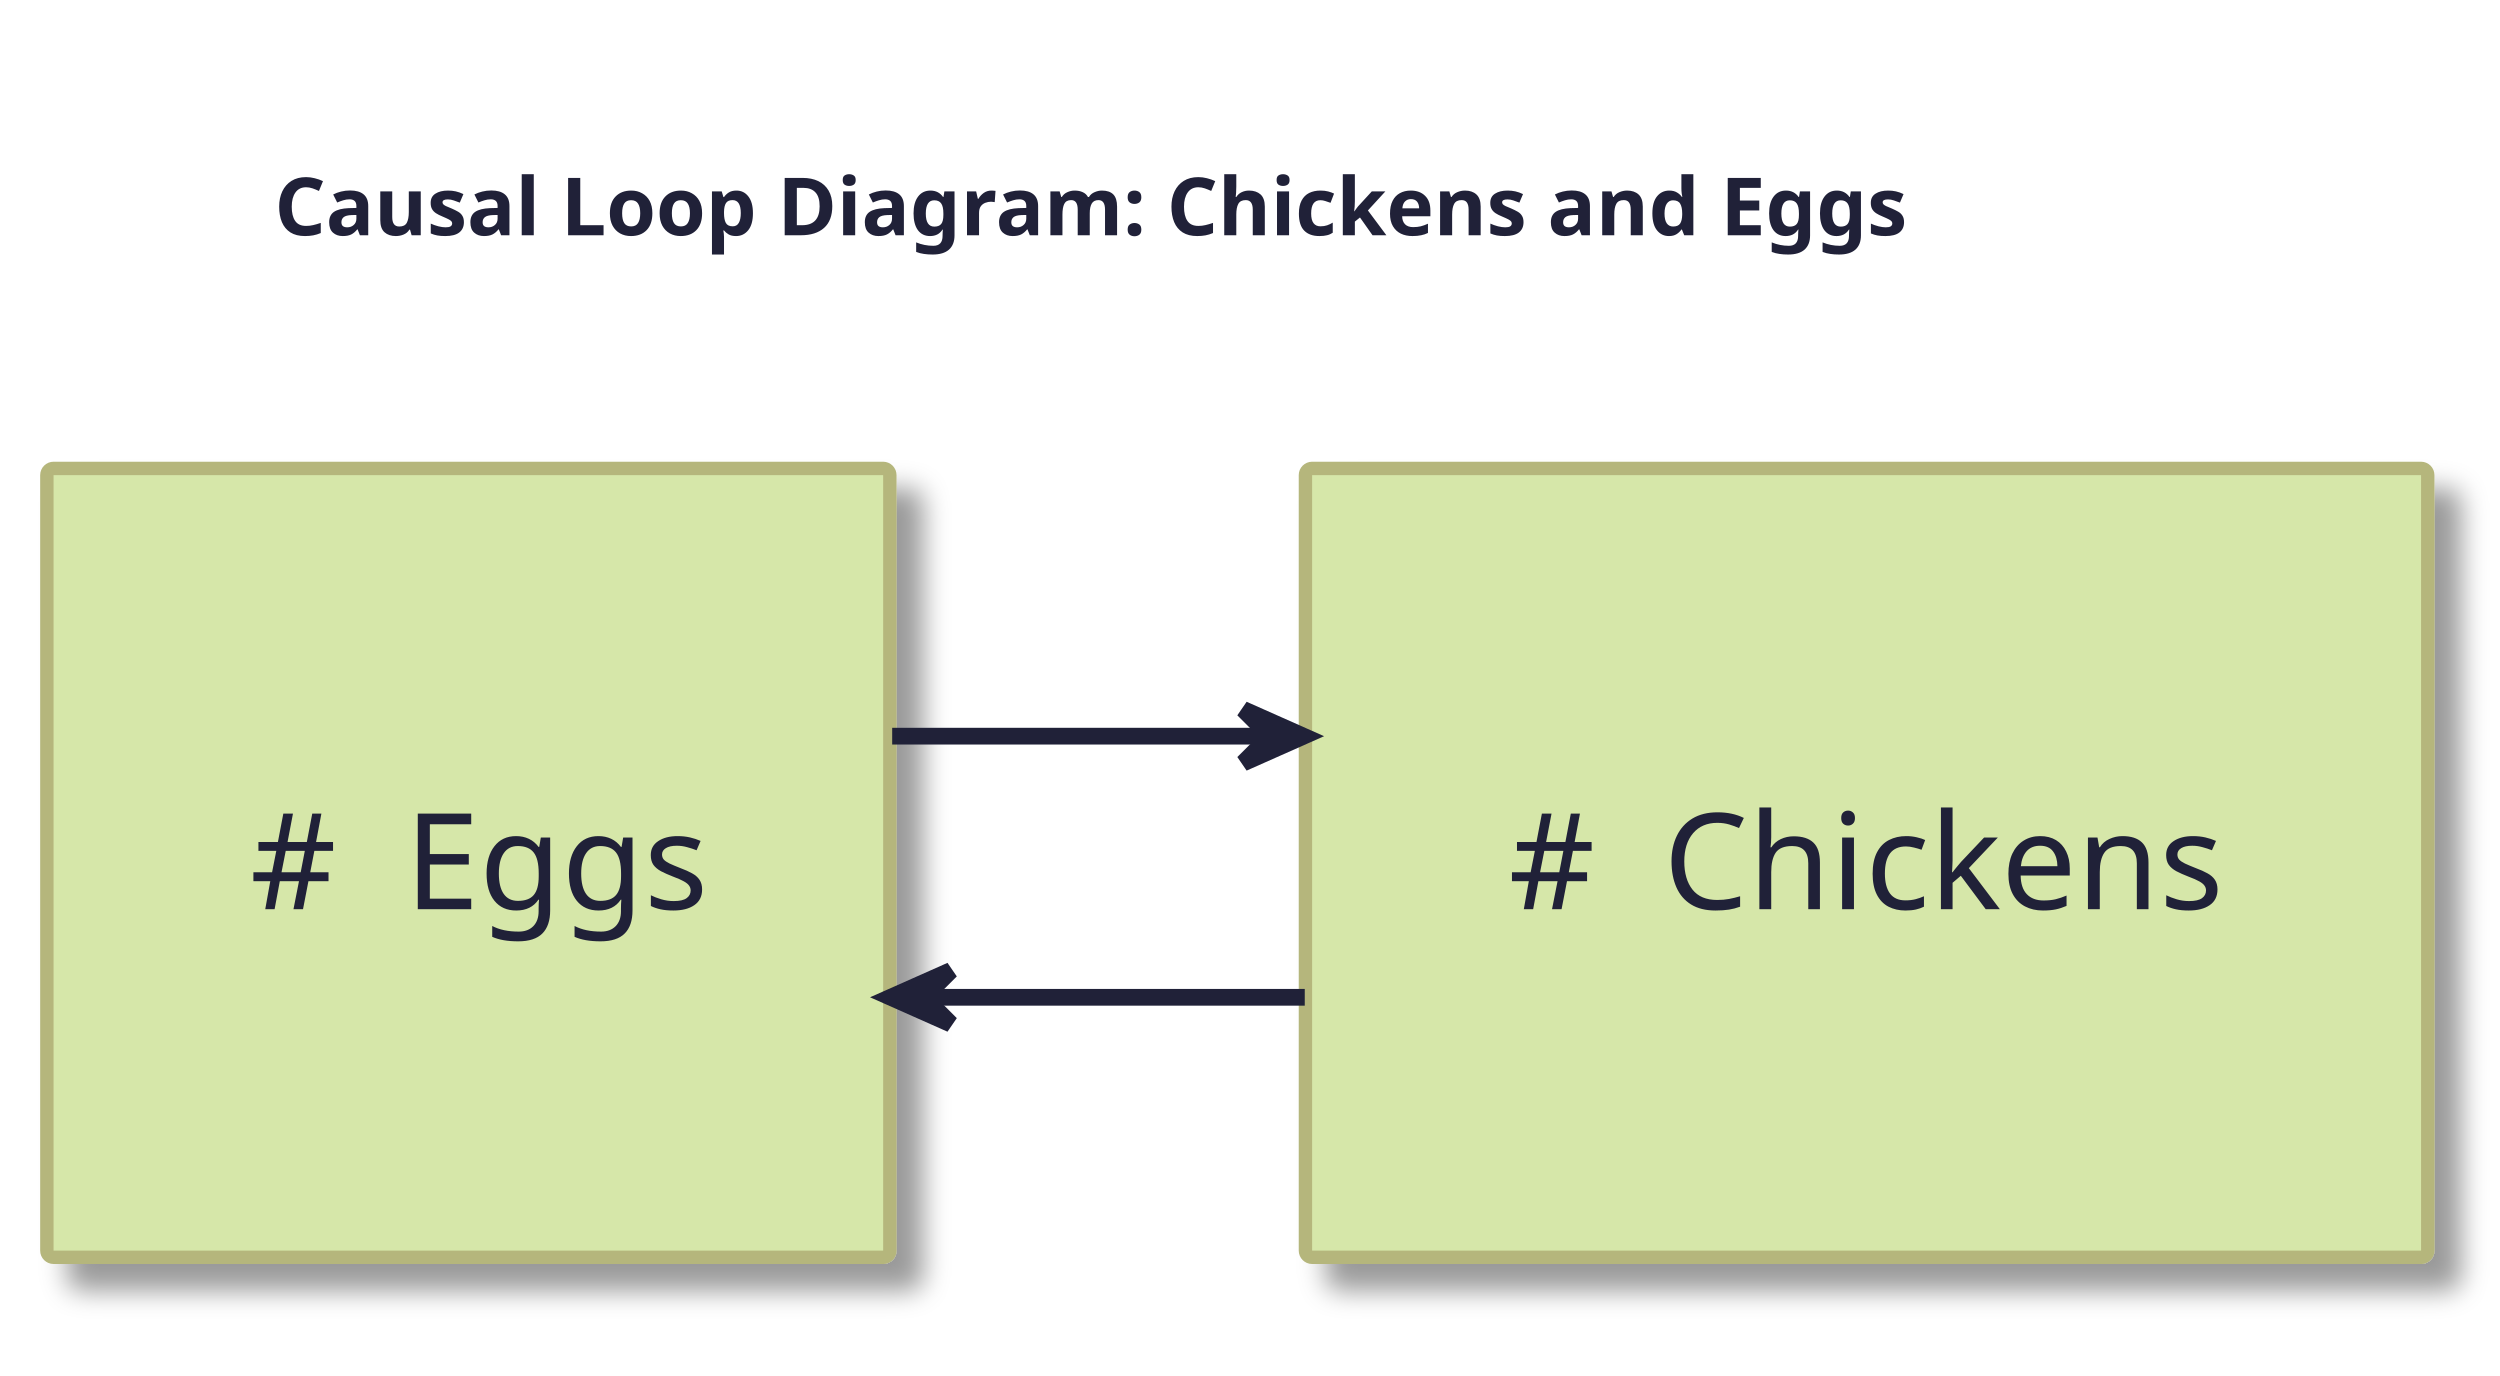
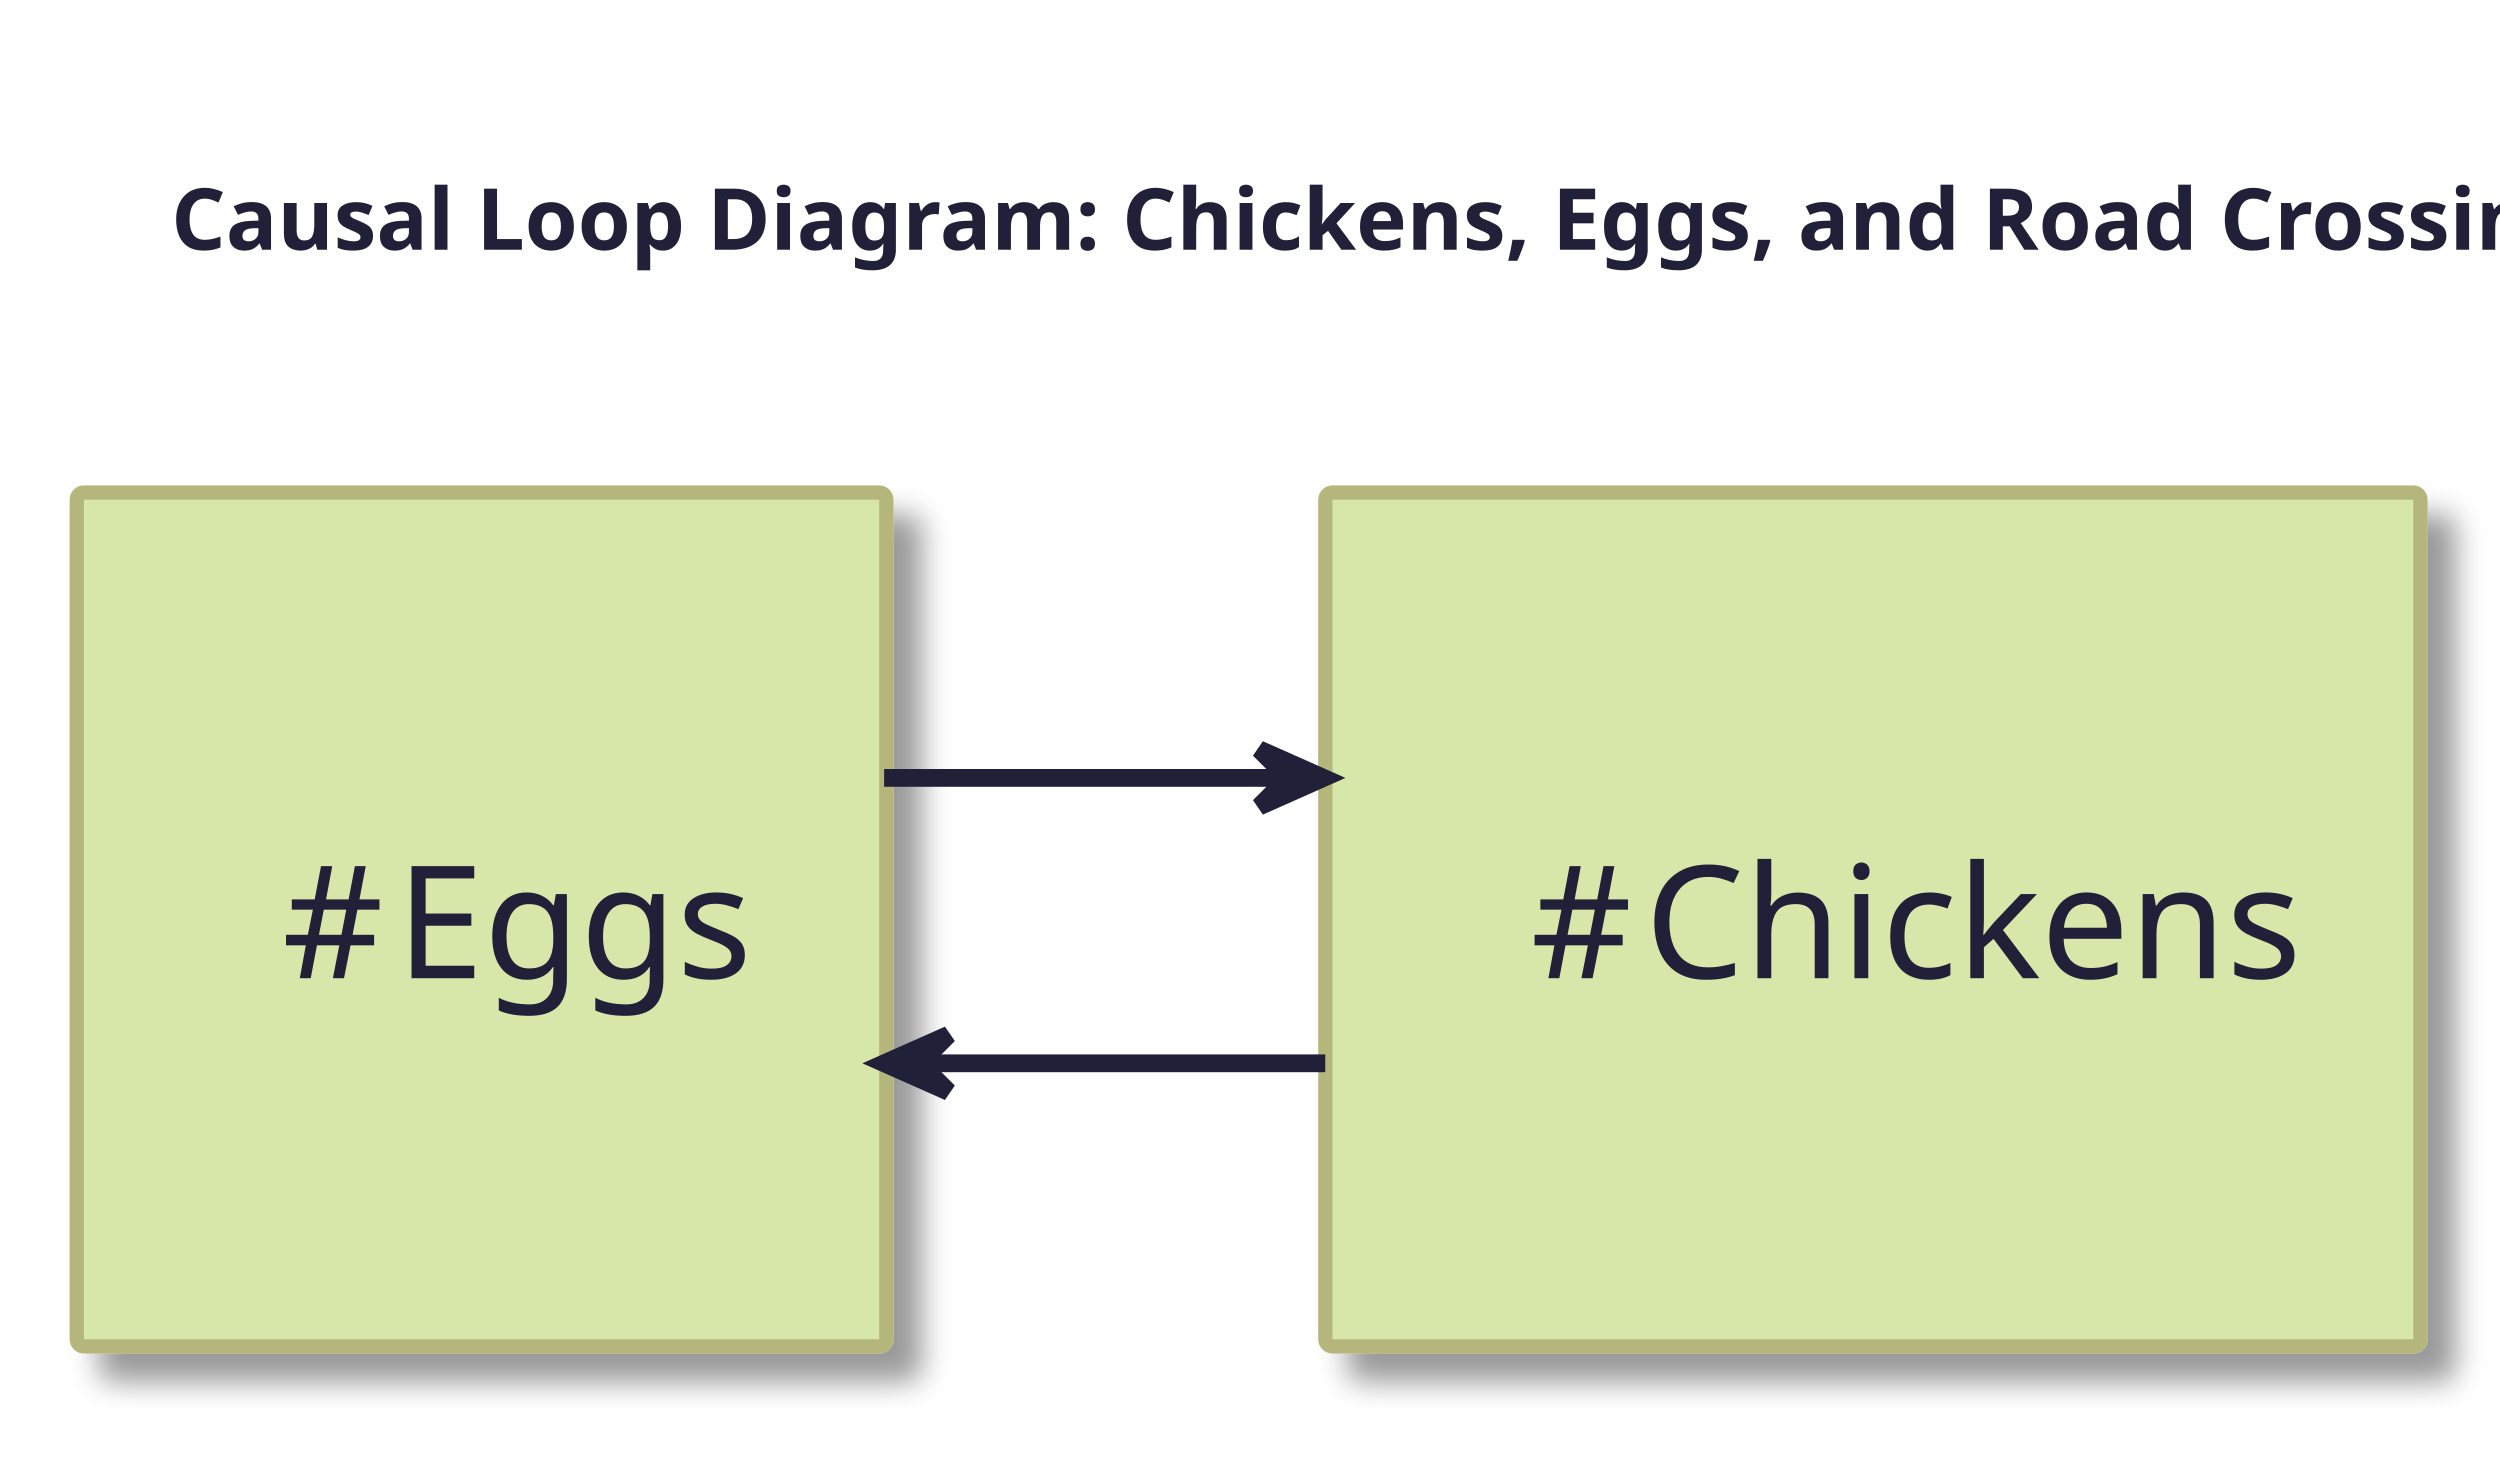
- <svg xmlns="http://www.w3.org/2000/svg" contentStyleType="text/css" height="214.583px" preserveAspectRatio="none" style="width:389px;height:214px;background:#FFFFFF;" version="1.1" viewBox="0 0 389 214" width="389.583px" zoomAndPan="magnify">
+ <svg xmlns="http://www.w3.org/2000/svg" contentStyleType="text/css" height="213.542px" preserveAspectRatio="none" style="width:365px;height:213px;background:#FFFFFF;" version="1.1" viewBox="0 0 365 213" width="365.625px" zoomAndPan="magnify">
  <defs>
-     <filter height="300%" id="f1tgh07qzhruz" width="300%" x="-1" y="-1">
+     <filter height="300%" id="f18t36afrf5qce" width="300%" x="-1" y="-1">
      <feGaussianBlur result="blurOut" stdDeviation="2.083" />
      <feColorMatrix in="blurOut" result="blurOut2" type="matrix" values="0 0 0 0 0 0 0 0 0 0 0 0 0 0 0 0 0 0 .4 0" />
      <feOffset dx="4.167" dy="4.167" in="blurOut2" result="blurOut3" />
      <feBlend in="SourceGraphic" in2="blurOut3" mode="normal" />
    </filter>
  </defs>
  <g>
-     <text fill="#202138" font-family="Verdana" font-size="12.5" font-weight="bold" lengthAdjust="spacing" textLength="290.234" x="42.721" y="36.603">Causal Loop Diagram: Chickens and Eggs</text>
+     <text fill="#202138" font-family="d-din" font-size="12.5" font-weight="bold" lengthAdjust="spacing" textLength="305.215" x="25" y="36.463">Causal Loop Diagram: Chickens, Eggs, and Road Crossings</text>
    <g id="elem_eggs">
-       <rect fill="#D6E7A9" filter="url(#f1tgh07qzhruz)" height="122.754" rx="1.042" ry="1.042" style="stroke:#B5B67C;stroke-width:2.083;" width="131.167" x="7.292" y="72.884" />
-       <text fill="#202138" font-family="Verdana" font-size="20.833" lengthAdjust="spacing" textLength="6.622" x="69.564" y="117.222"> </text>
-       <text fill="#202138" font-family="Verdana" font-size="20.833" lengthAdjust="spacing" textLength="6.622" x="32.292" y="141.473"> </text>
-       <text fill="#202138" font-family="Verdana" font-size="20.833" lengthAdjust="spacing" textLength="17.456" x="38.914" y="141.473">#</text>
-       <text fill="#202138" font-family="Verdana" font-size="20.833" lengthAdjust="spacing" textLength="6.622" x="56.37" y="141.473"> </text>
-       <text fill="#202138" font-family="Verdana" font-size="20.833" lengthAdjust="spacing" textLength="50.466" x="62.992" y="141.473">Eggs</text>
-       <text fill="#202138" font-family="Verdana" font-size="20.833" lengthAdjust="spacing" textLength="6.622" x="69.564" y="165.725"> </text>
+       <rect fill="#D6E7A9" filter="url(#f18t36afrf5qce)" height="124.663" rx="1.042" ry="1.042" style="stroke:#B5B67C;stroke-width:2.083;" width="118.2" x="11.206" y="71.908" />
+       <text fill="#202138" font-family="d-din" font-size="22.917" lengthAdjust="spacing" textLength="4.973" x="67.82" y="117.923"> </text>
+       <text fill="#202138" font-family="d-din" font-size="22.917" lengthAdjust="spacing" textLength="4.973" x="36.206" y="142.811"> </text>
+       <text fill="#202138" font-family="d-din" font-size="22.917" lengthAdjust="spacing" textLength="11.71" x="41.179" y="142.811">#</text>
+       <text fill="#202138" font-family="d-din" font-size="22.917" lengthAdjust="spacing" textLength="4.973" x="52.889" y="142.811"> </text>
+       <text fill="#202138" font-family="d-din" font-size="22.917" lengthAdjust="spacing" textLength="46.544" x="57.862" y="142.811">Eggs</text>
+       <text fill="#202138" font-family="d-din" font-size="22.917" lengthAdjust="spacing" textLength="4.973" x="67.82" y="167.698"> </text>
    </g>
    <g id="elem_chickens">
-       <rect fill="#D6E7A9" filter="url(#f1tgh07qzhruz)" height="122.754" rx="1.042" ry="1.042" style="stroke:#B5B67C;stroke-width:2.083;" width="174.634" x="203.125" y="72.884" />
-       <text fill="#202138" font-family="Verdana" font-size="20.833" lengthAdjust="spacing" textLength="6.622" x="287.131" y="117.222"> </text>
-       <text fill="#202138" font-family="Verdana" font-size="20.833" lengthAdjust="spacing" textLength="6.622" x="228.125" y="141.473"> </text>
-       <text fill="#202138" font-family="Verdana" font-size="20.833" lengthAdjust="spacing" textLength="17.456" x="234.747" y="141.473">#</text>
-       <text fill="#202138" font-family="Verdana" font-size="20.833" lengthAdjust="spacing" textLength="6.622" x="252.203" y="141.473"> </text>
-       <text fill="#202138" font-family="Verdana" font-size="20.833" lengthAdjust="spacing" textLength="93.933" x="258.826" y="141.473">Chickens</text>
-       <text fill="#202138" font-family="Verdana" font-size="20.833" lengthAdjust="spacing" textLength="6.622" x="287.131" y="165.725"> </text>
+       <rect fill="#D6E7A9" filter="url(#f18t36afrf5qce)" height="124.663" rx="1.042" ry="1.042" style="stroke:#B5B67C;stroke-width:2.083;" width="159.886" x="193.498" y="71.908" />
+       <text fill="#202138" font-family="d-din" font-size="22.917" lengthAdjust="spacing" textLength="4.973" x="270.954" y="117.923"> </text>
+       <text fill="#202138" font-family="d-din" font-size="22.917" lengthAdjust="spacing" textLength="4.973" x="218.498" y="142.811"> </text>
+       <text fill="#202138" font-family="d-din" font-size="22.917" lengthAdjust="spacing" textLength="11.71" x="223.471" y="142.811">#</text>
+       <text fill="#202138" font-family="d-din" font-size="22.917" lengthAdjust="spacing" textLength="4.973" x="235.181" y="142.811"> </text>
+       <text fill="#202138" font-family="d-din" font-size="22.917" lengthAdjust="spacing" textLength="88.23" x="240.154" y="142.811">Chickens</text>
+       <text fill="#202138" font-family="d-din" font-size="22.917" lengthAdjust="spacing" textLength="4.973" x="270.954" y="167.698"> </text>
    </g>
    <g id="link_eggs_chickens">
-       <path d="M138.823,114.551 C158.979,114.551 175.219,114.551 196.573,114.551 " fill="none" id="eggs-to-chickens" style="stroke:#202138;stroke-width:2.604;" />
-       <polygon fill="#202138" points="202.823,114.551,193.448,110.384,197.615,114.551,193.448,118.717,202.823,114.551" style="stroke:#202138;stroke-width:2.604;" />
-       <text fill="#202138" font-family="Verdana" font-size="18.75" lengthAdjust="spacing" textLength="5.96" x="177.333" y="147.58"> </text>
+       <path d="M129.081,113.575 C149.112,113.575 165.591,113.575 186.977,113.575 " fill="none" id="eggs-to-chickens" style="stroke:#202138;stroke-width:2.604;" />
+       <polygon fill="#202138" points="193.227,113.575,183.852,109.408,188.019,113.575,183.852,117.742,193.227,113.575" style="stroke:#202138;stroke-width:2.604;" />
+       <text fill="#202138" font-family="d-din" font-size="18.75" lengthAdjust="spacing" textLength="4.069" x="168.185" y="146.394"> </text>
    </g>
    <g id="link_chickens_eggs">
-       <path d="M203.021,155.176 C181.51,155.176 165.104,155.176 144.833,155.176 " fill="none" id="chickens-to-eggs" style="stroke:#202138;stroke-width:2.604;" />
-       <polygon fill="#202138" points="138.583,155.176,147.958,159.342,143.792,155.176,147.958,151.009,138.583,155.176" style="stroke:#202138;stroke-width:2.604;" />
-       <text fill="#202138" font-family="Verdana" font-size="18.75" lengthAdjust="spacing" textLength="5.96" x="159.083" y="188.205"> </text>
+       <path d="M193.487,155.242 C172.04,155.242 155.466,155.242 135.362,155.242 " fill="none" id="chickens-to-eggs" style="stroke:#202138;stroke-width:2.604;" />
+       <polygon fill="#202138" points="129.112,155.242,138.487,159.408,134.321,155.242,138.487,151.075,129.112,155.242" style="stroke:#202138;stroke-width:2.604;" />
+       <text fill="#202138" font-family="d-din" font-size="18.75" lengthAdjust="spacing" textLength="4.069" x="151.144" y="188.06"> </text>
    </g>
  </g>
</svg>
